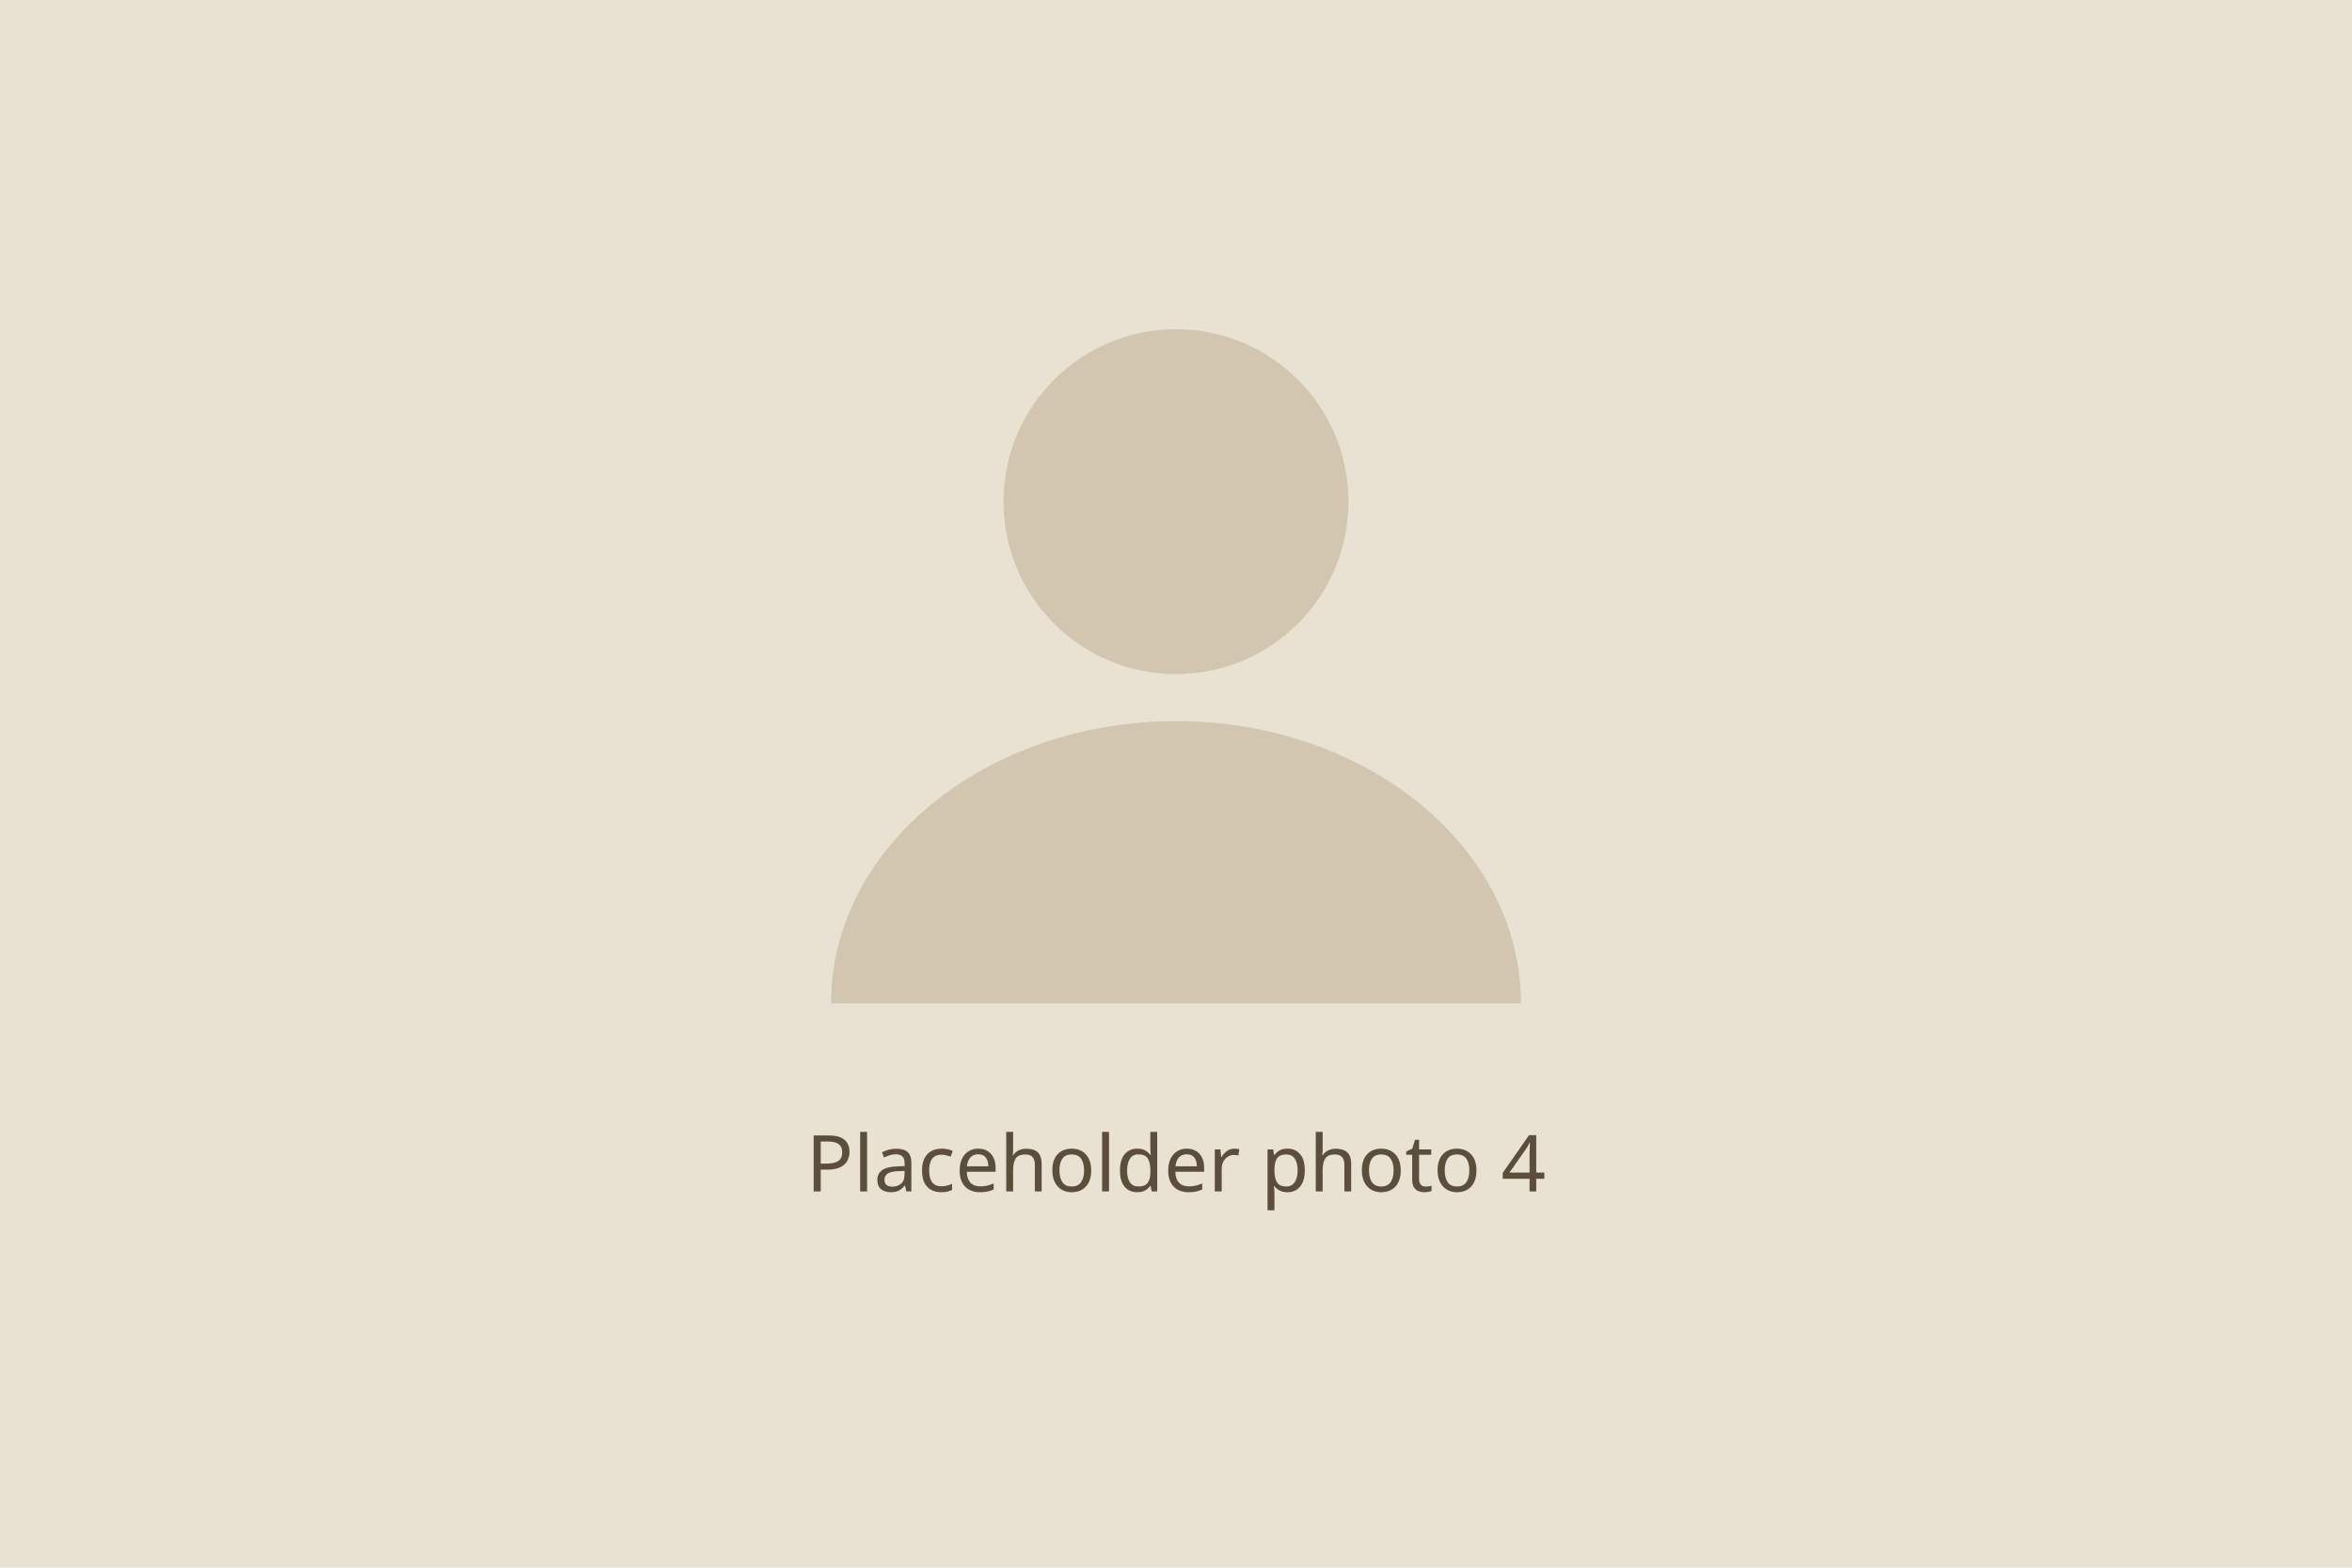
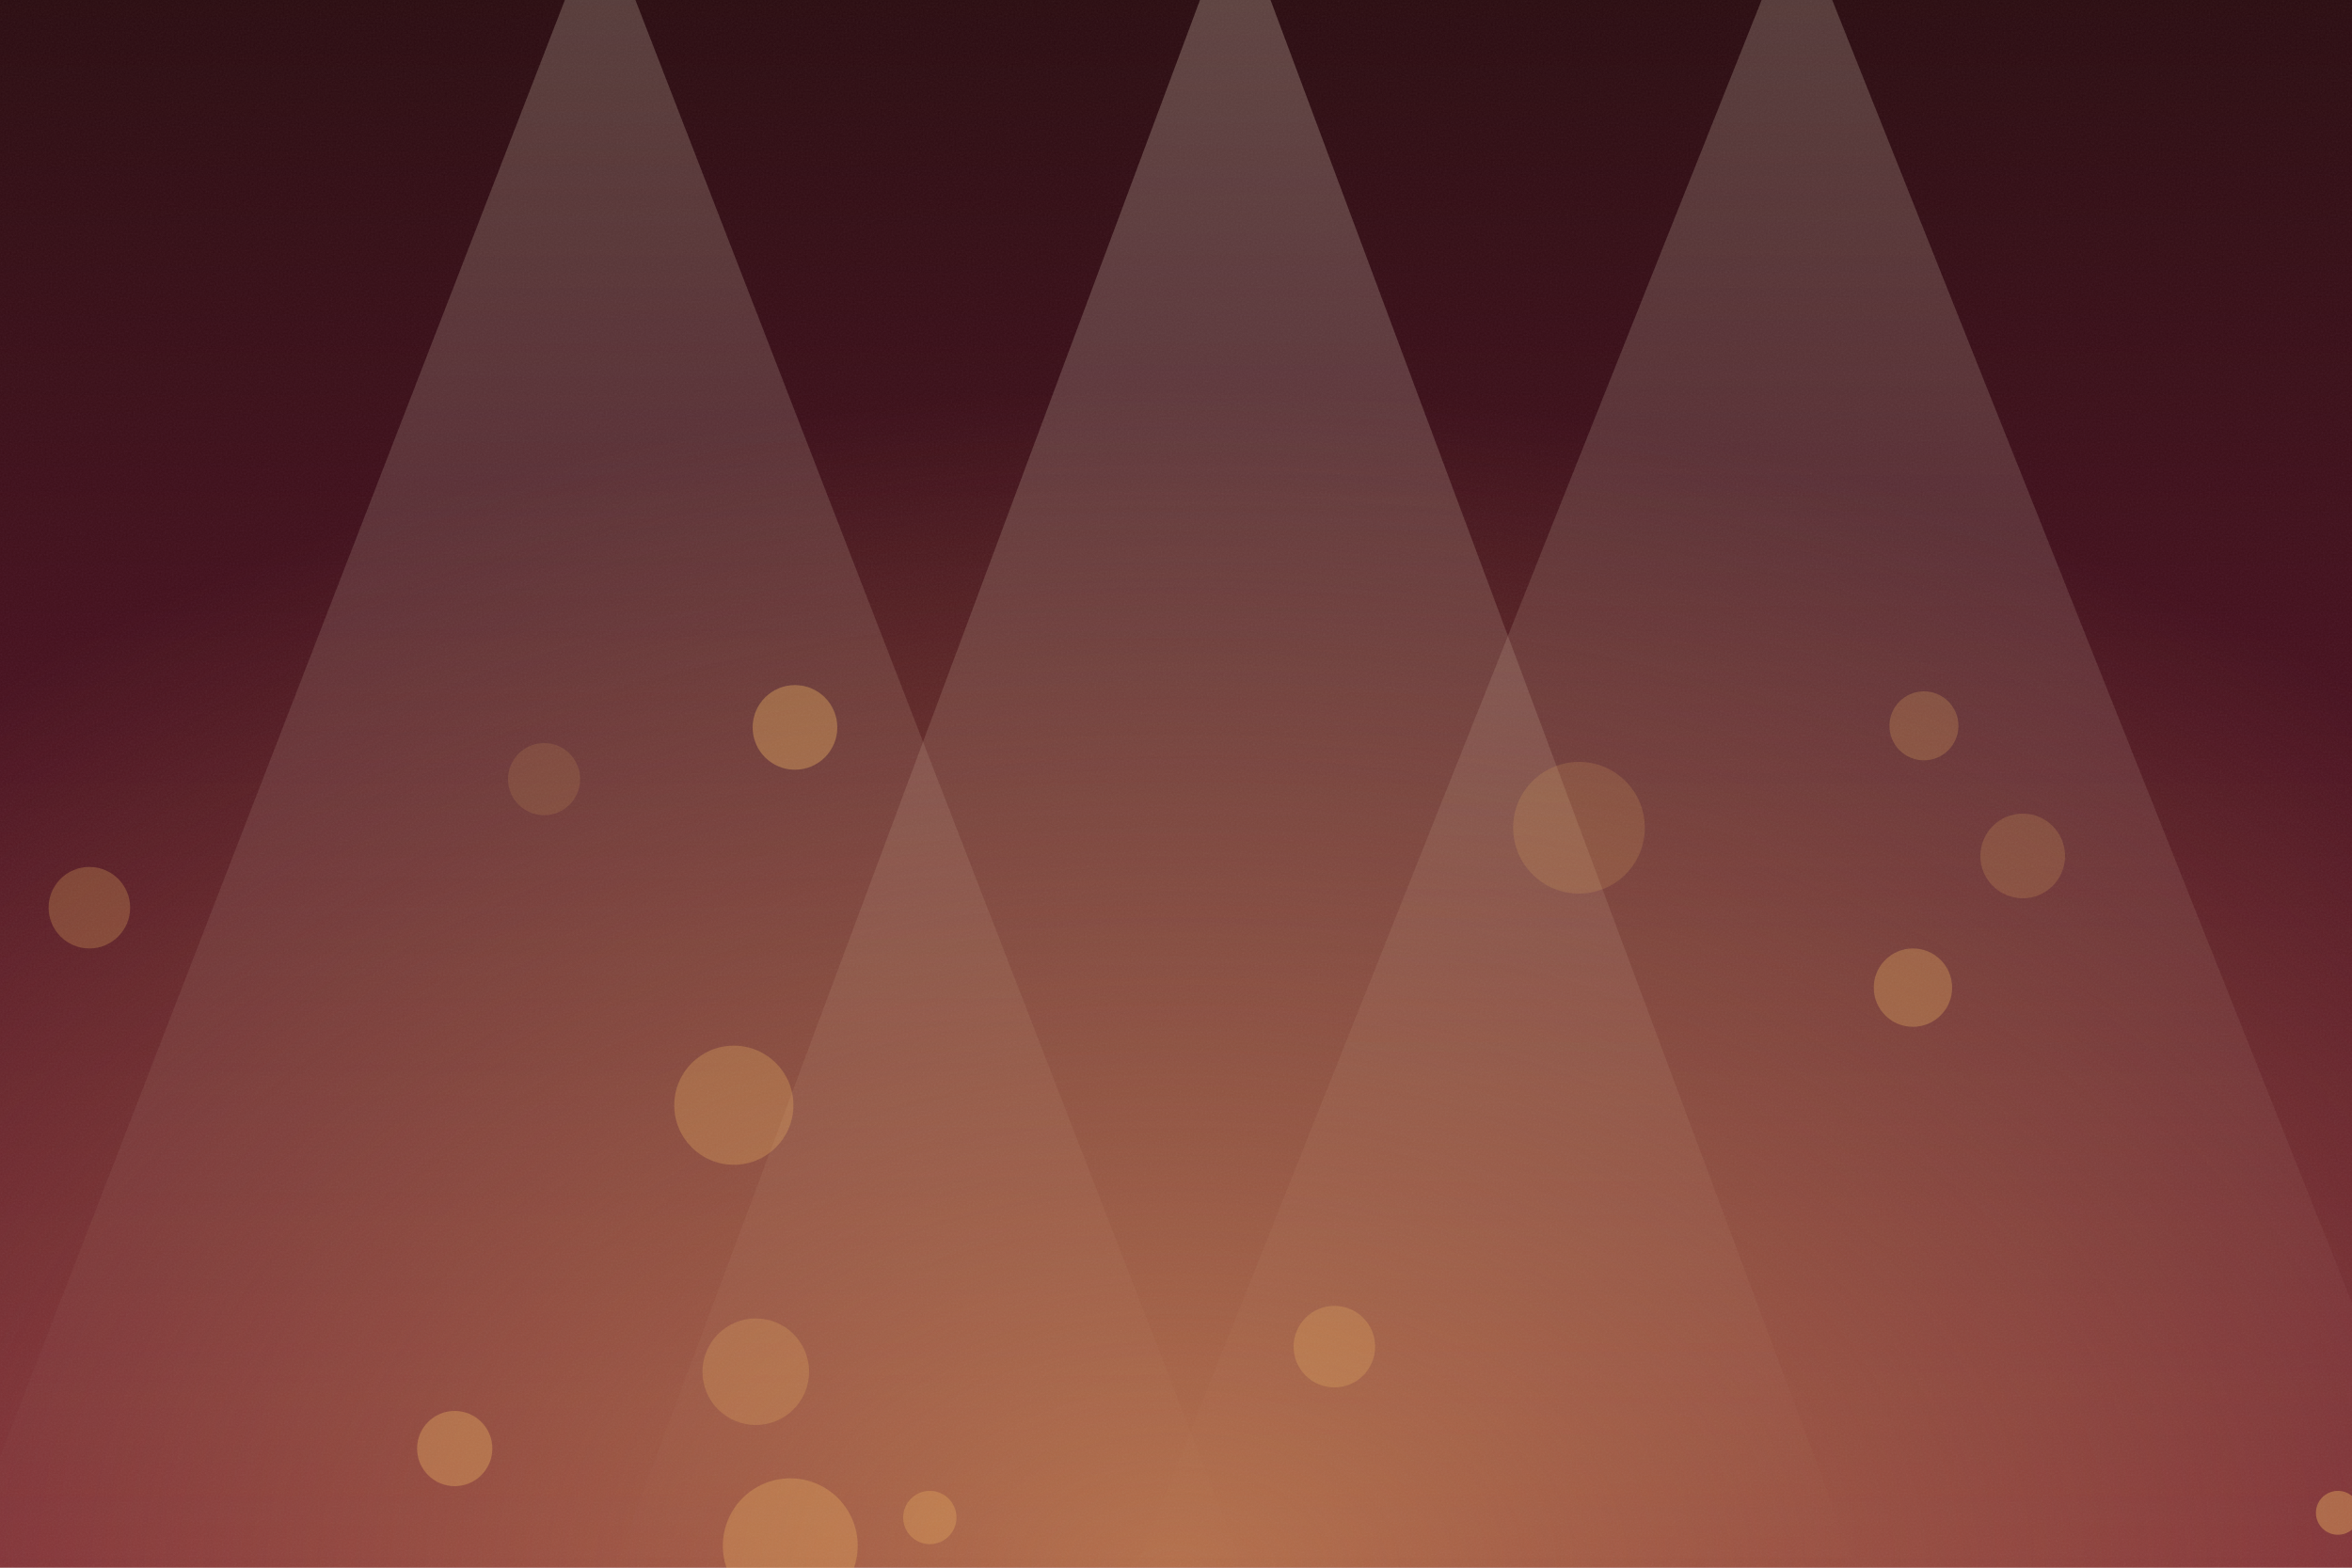
<svg xmlns="http://www.w3.org/2000/svg" width="1500" height="1000" viewBox="0 0 1500 1000">
-   <rect width="1500" height="1000" fill="#E9E1D2" />
-   <circle cx="750" cy="320" r="110" fill="#D3C6B0" />
-   <path d="M530 640 a220 180 0 0 1 440 0 z" fill="#D3C6B0" />
-   <text x="750" y="760" text-anchor="middle" font-family="system-ui, sans-serif" font-size="50" fill="#5b4e3c">Placeholder photo 4</text>
+   <defs>
+     <linearGradient id="bg" x1="0" y1="0" x2="0" y2="1">
+       <stop offset="0" stop-color="#2a0b10" />
+       <stop offset="1" stop-color="#6b1630" />
+     </linearGradient>
+     <linearGradient id="beam" x1="0" y1="0" x2="0" y2="1">
+       <stop offset="0" stop-color="#fff2d6" stop-opacity=".6" />
+       <stop offset="1" stop-color="#fff6e3" stop-opacity="0" />
+     </linearGradient>
+     <radialGradient id="glow" cx=".5" cy="1" r=".75">
+       <stop offset="0" stop-color="#f0b860" stop-opacity=".55" />
+       <stop offset="1" stop-color="#f0b860" stop-opacity="0" />
+     </radialGradient>
+     <filter id="grain">
+       <feTurbulence type="fractalNoise" baseFrequency=".85" numOctaves="2" stitchTiles="stitch" />
+       <feColorMatrix type="saturate" values="0" />
+     </filter>
+   </defs>
+   <rect width="1500" height="1000" fill="url(#bg)" />
+   <polygon points="360.25,0 405.25,0 792.865,1000 -27.364,1000" fill="url(#beam)" opacity="0.35" />
+   <polygon points="765.295,0 810.295,0 1183.528,1000 392.062,1000" fill="url(#beam)" opacity="0.40" />
+   <polygon points="1123.5,0 1168.5,0 1567.37,1000 724.631,1000" fill="url(#beam)" opacity="0.34" />
+   <rect width="1500" height="1000" fill="url(#glow)" />
+   <circle cx="1220" cy="630" r="25" fill="#f0b860" opacity="0.30" />
+   <circle cx="482" cy="875" r="34" fill="#f0b860" opacity="0.23" />
+   <circle cx="851" cy="859" r="26" fill="#f0b860" opacity="0.25" />
+   <circle cx="1007" cy="528" r="42" fill="#f0b860" opacity="0.16" />
+   <circle cx="504" cy="986" r="43" fill="#f0b860" opacity="0.30" />
+   <circle cx="468" cy="705" r="38" fill="#f0b860" opacity="0.28" />
+   <circle cx="1227" cy="463" r="22" fill="#f0b860" opacity="0.22" />
+   <circle cx="57" cy="579" r="26" fill="#f0b860" opacity="0.25" />
+   <circle cx="290" cy="924" r="24" fill="#f0b860" opacity="0.34" />
+   <circle cx="507" cy="464" r="27" fill="#f0b860" opacity="0.36" />
+   <circle cx="1290" cy="546" r="27" fill="#f0b860" opacity="0.18" />
+   <circle cx="593" cy="968" r="17" fill="#f0b860" opacity="0.29" />
+   <circle cx="347" cy="497" r="23" fill="#f0b860" opacity="0.13" />
+   <circle cx="1491" cy="965" r="14" fill="#f0b860" opacity="0.39" />
+   <rect width="1500" height="1000" filter="url(#grain)" opacity=".07" />
</svg>
